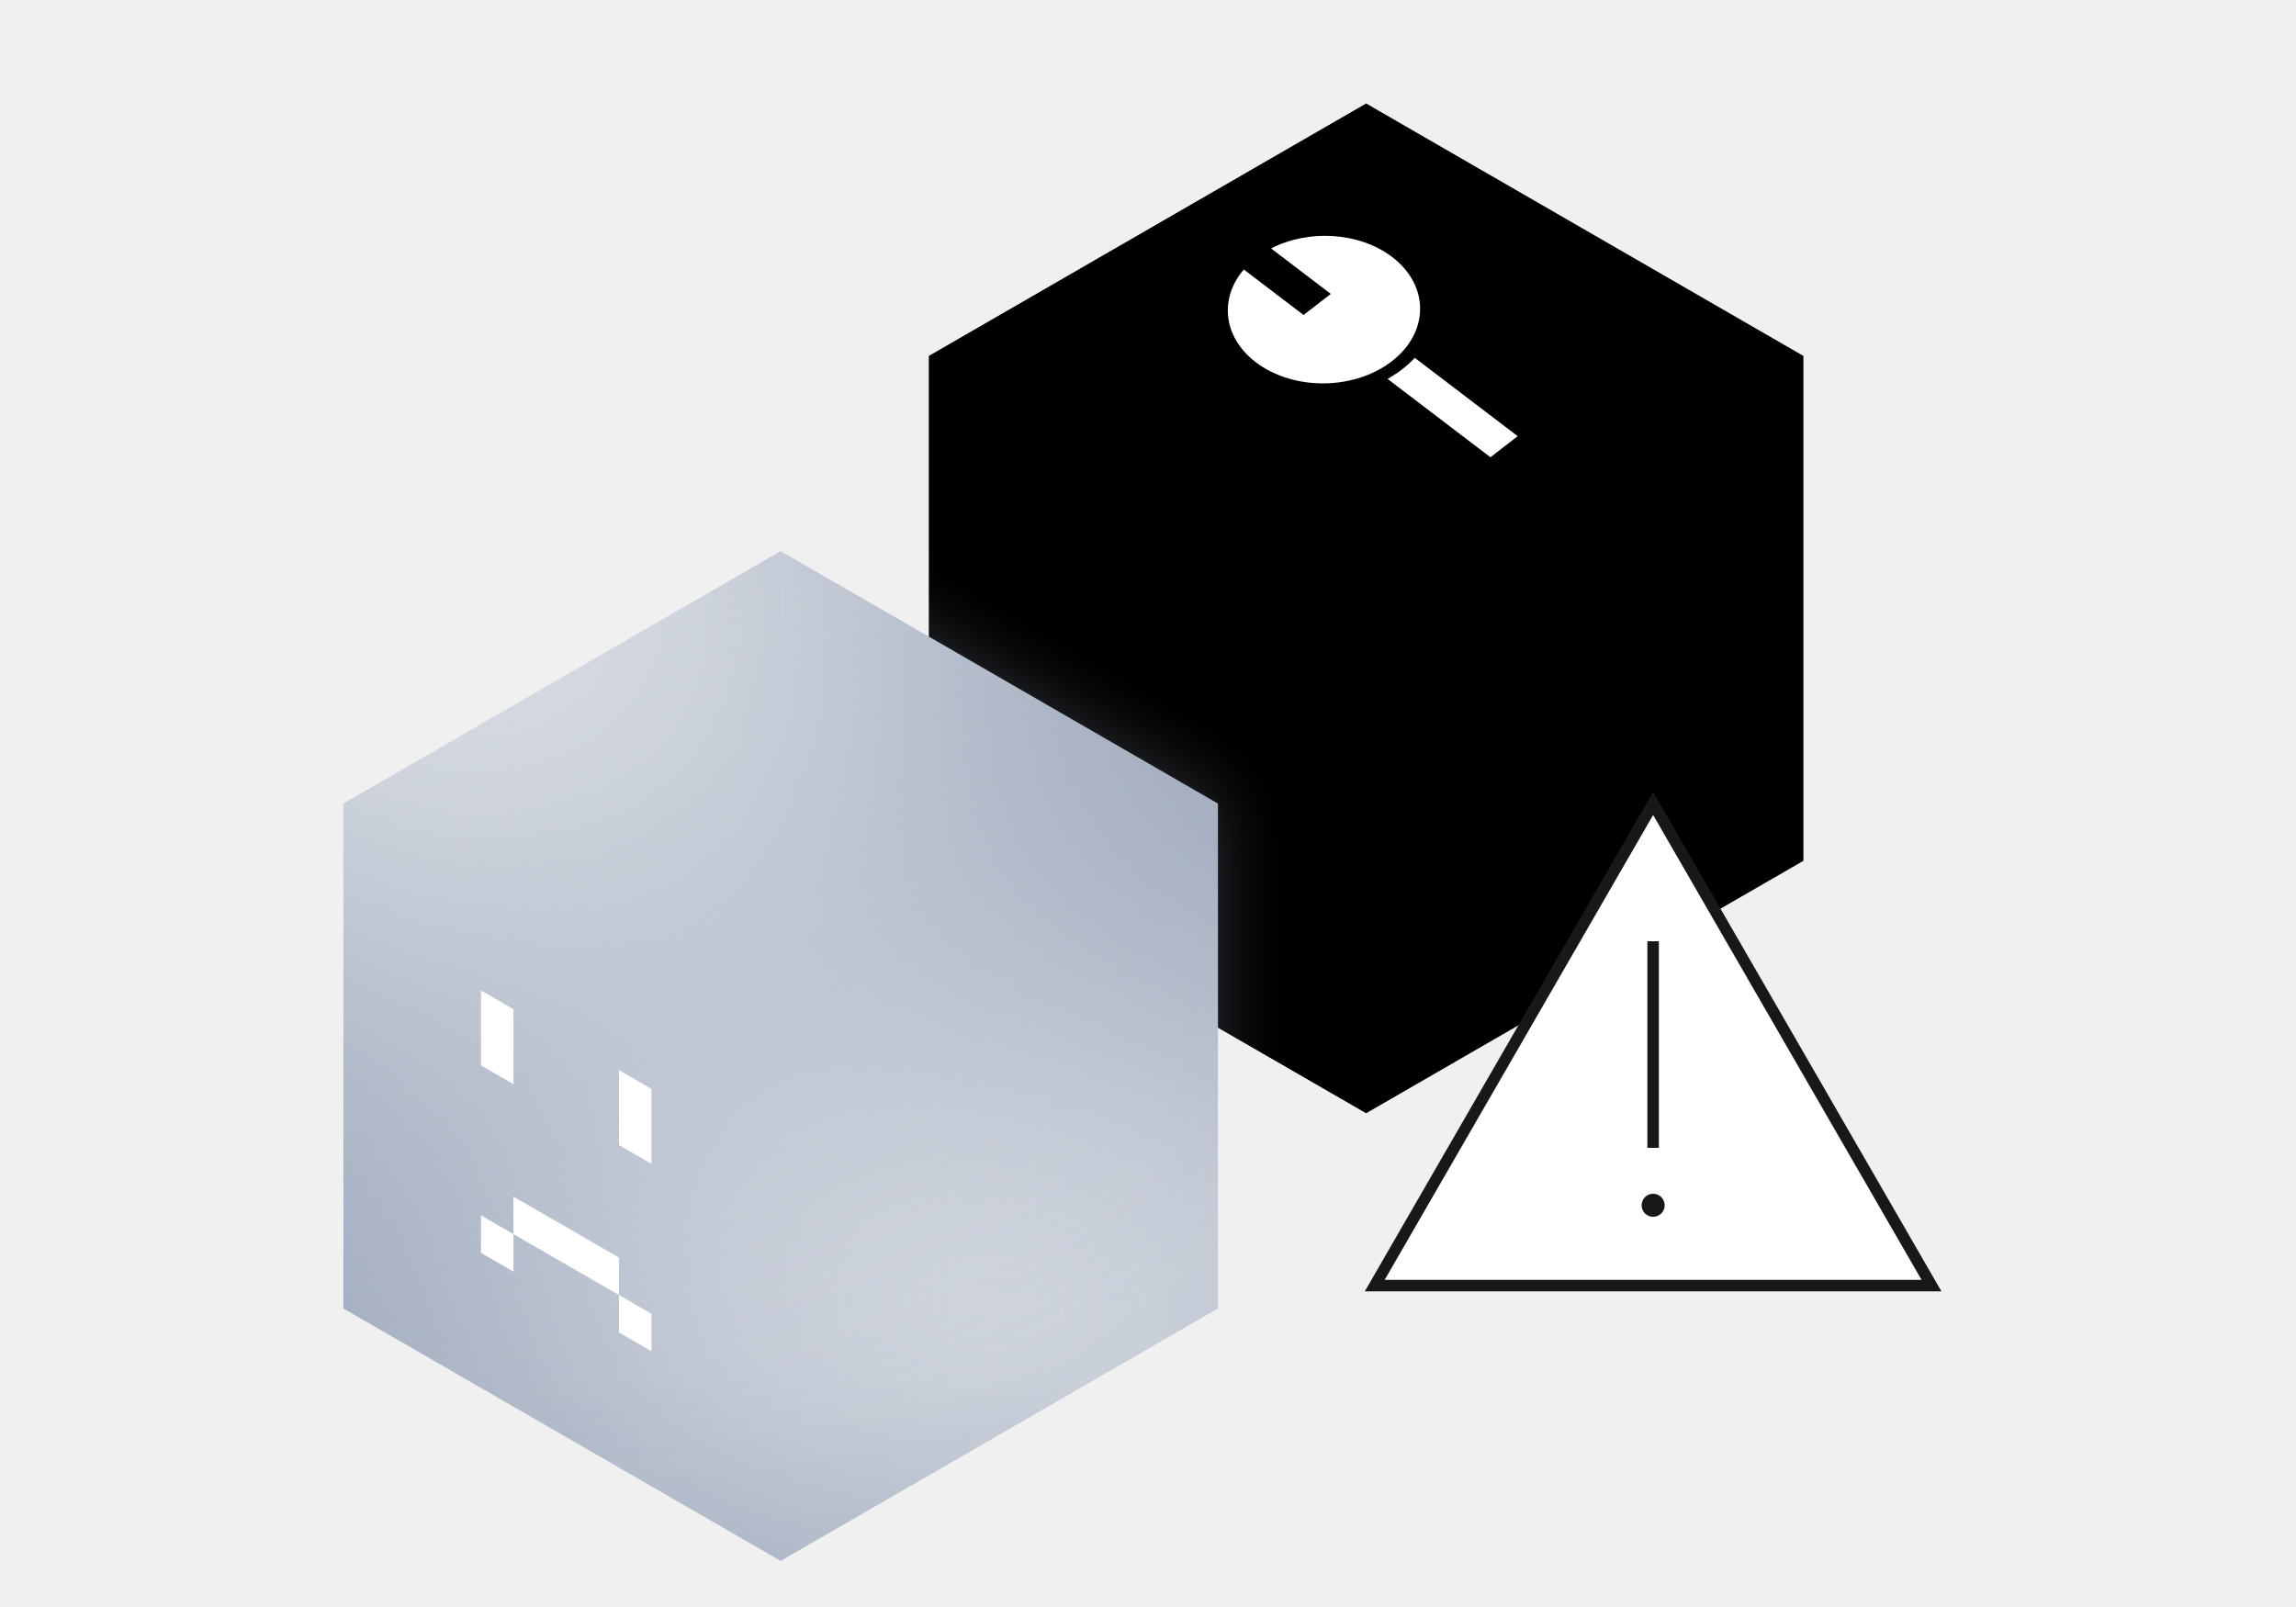
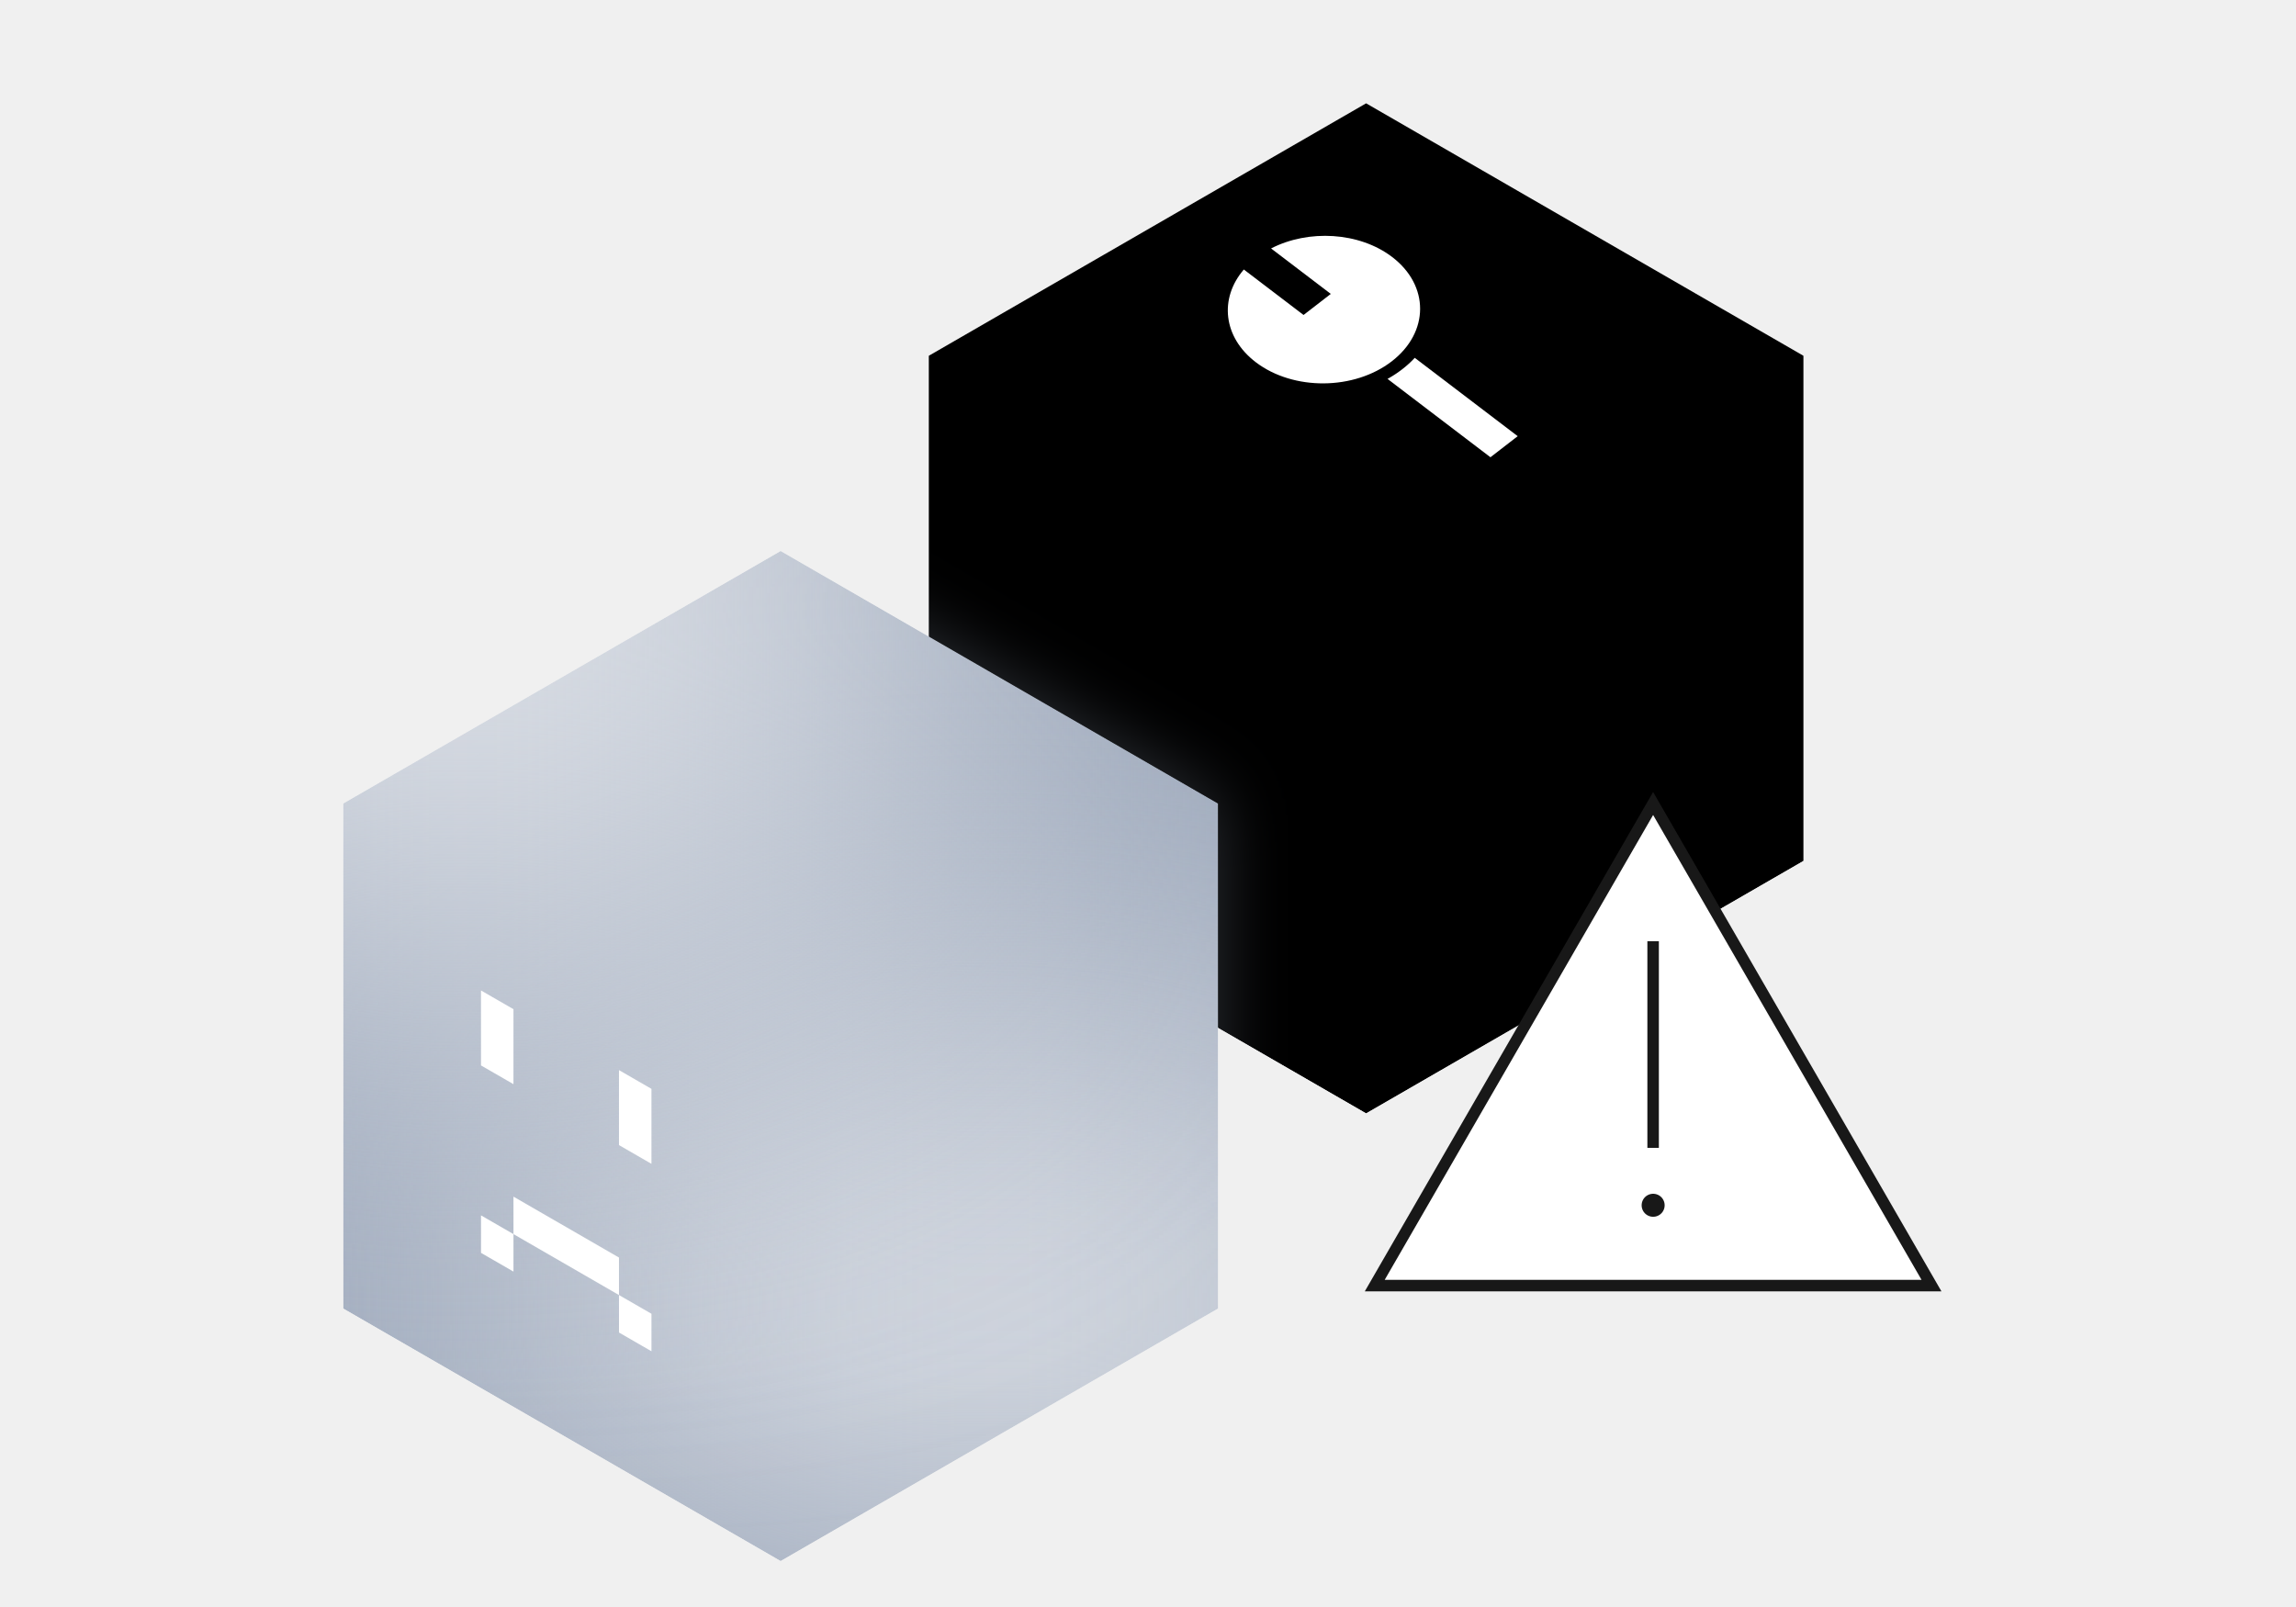
<svg xmlns="http://www.w3.org/2000/svg" width="200" height="140" viewBox="0 0 200 140" fill="none">
  <mask id="mask0_216_313" style="mask-type:alpha" maskUnits="userSpaceOnUse" x="80" y="9" width="78" height="88">
    <path d="M119 9L157.105 31V75L119 97L80.895 75V31L119 9Z" fill="currentColor" />
  </mask>
  <g mask="url(#mask0_216_313)">
    <path d="M119 9L157.105 31V75L119 97L80.895 75V31L119 9Z" fill="currentColor" />
+     <path opacity="0.9" d="M119 -35L157.105 -13V31L119 53L80.895 31V-13L119 -35Z" fill="currentColor" />
    <g opacity="0.3" filter="url(#filter0_f_216_313)">
      <path d="M68 48L106.105 70V114L68 136L29.895 114V70L68 48Z" fill="#97A3B7" />
    </g>
  </g>
  <mask id="mask1_216_313" style="mask-type:alpha" maskUnits="userSpaceOnUse" x="29" y="48" width="78" height="88">
    <path d="M68 48L106.105 70V114L68 136L29.895 114V70L68 48Z" fill="#97A3B7" />
  </mask>
  <g mask="url(#mask1_216_313)">
    <path d="M68 48L106.105 70V114L68 136L29.895 114V70L68 48Z" fill="#97A3B7" />
    <g filter="url(#filter1_f_216_313)">
      <rect x="46.391" y="92" width="80" height="60" fill="#E3E6EB" />
    </g>
    <g filter="url(#filter2_f_216_313)">
      <rect y="23" width="80" height="60" fill="#E3E6EB" />
    </g>
  </g>
  <path d="M41.898 86.287L44.727 87.92L44.727 94.451L41.899 92.819L41.898 86.287Z" fill="white" />
  <path d="M53.919 93.227L56.747 94.86L56.747 101.392L53.919 99.759L53.919 93.227Z" fill="white" />
  <path d="M44.728 107.515L41.899 105.882L41.9 109.148L44.728 110.781L44.728 107.515L53.919 112.823L53.92 116.088L56.748 117.721L56.748 114.455L53.919 112.823L53.919 109.557L44.727 104.249L44.728 107.515Z" fill="white" />
  <path fill-rule="evenodd" clip-rule="evenodd" d="M108.348 23.479C106.188 25.99 106.535 29.383 109.395 31.56C112.66 34.046 117.963 34.007 121.24 31.473C124.516 28.939 124.526 24.87 121.261 22.384C118.401 20.207 113.977 19.967 110.721 21.644L115.923 25.605L113.55 27.44L108.348 23.479Z" fill="white" />
  <path fill-rule="evenodd" clip-rule="evenodd" d="M120.865 33.009L129.83 39.835L132.203 37.999L123.238 31.174C122.917 31.521 122.554 31.853 122.149 32.166C121.745 32.478 121.315 32.759 120.865 33.009ZM119.662 32.093C120.123 31.856 120.561 31.58 120.967 31.265C121.373 30.951 121.73 30.613 122.035 30.258L122.035 30.258C121.73 30.613 121.373 30.951 120.967 31.265C120.561 31.58 120.123 31.856 119.662 32.093L119.662 32.093Z" fill="white" />
  <path d="M144 70L168.249 112H119.751L144 70Z" fill="white" stroke="#181818" />
  <path d="M144 100L144 82" stroke="#181818" />
  <path d="M144 105H144.004V105.004H144V105Z" stroke="#181818" stroke-width="2" stroke-linejoin="round" />
  <defs>
    <filter id="filter0_f_216_313" x="23.895" y="42" width="88.21" height="100" filterUnits="userSpaceOnUse" color-interpolation-filters="sRGB">
      <feFlood flood-opacity="0" result="BackgroundImageFix" />
      <feBlend mode="normal" in="SourceGraphic" in2="BackgroundImageFix" result="shape" />
      <feGaussianBlur stdDeviation="3" result="effect1_foregroundBlur_216_313" />
    </filter>
    <filter id="filter1_f_216_313" x="-3.609" y="42" width="180" height="160" filterUnits="userSpaceOnUse" color-interpolation-filters="sRGB">
      <feFlood flood-opacity="0" result="BackgroundImageFix" />
      <feBlend mode="normal" in="SourceGraphic" in2="BackgroundImageFix" result="shape" />
      <feGaussianBlur stdDeviation="25" result="effect1_foregroundBlur_216_313" />
    </filter>
    <filter id="filter2_f_216_313" x="-50" y="-27" width="180" height="160" filterUnits="userSpaceOnUse" color-interpolation-filters="sRGB">
      <feFlood flood-opacity="0" result="BackgroundImageFix" />
      <feBlend mode="normal" in="SourceGraphic" in2="BackgroundImageFix" result="shape" />
      <feGaussianBlur stdDeviation="25" result="effect1_foregroundBlur_216_313" />
    </filter>
  </defs>
</svg>
